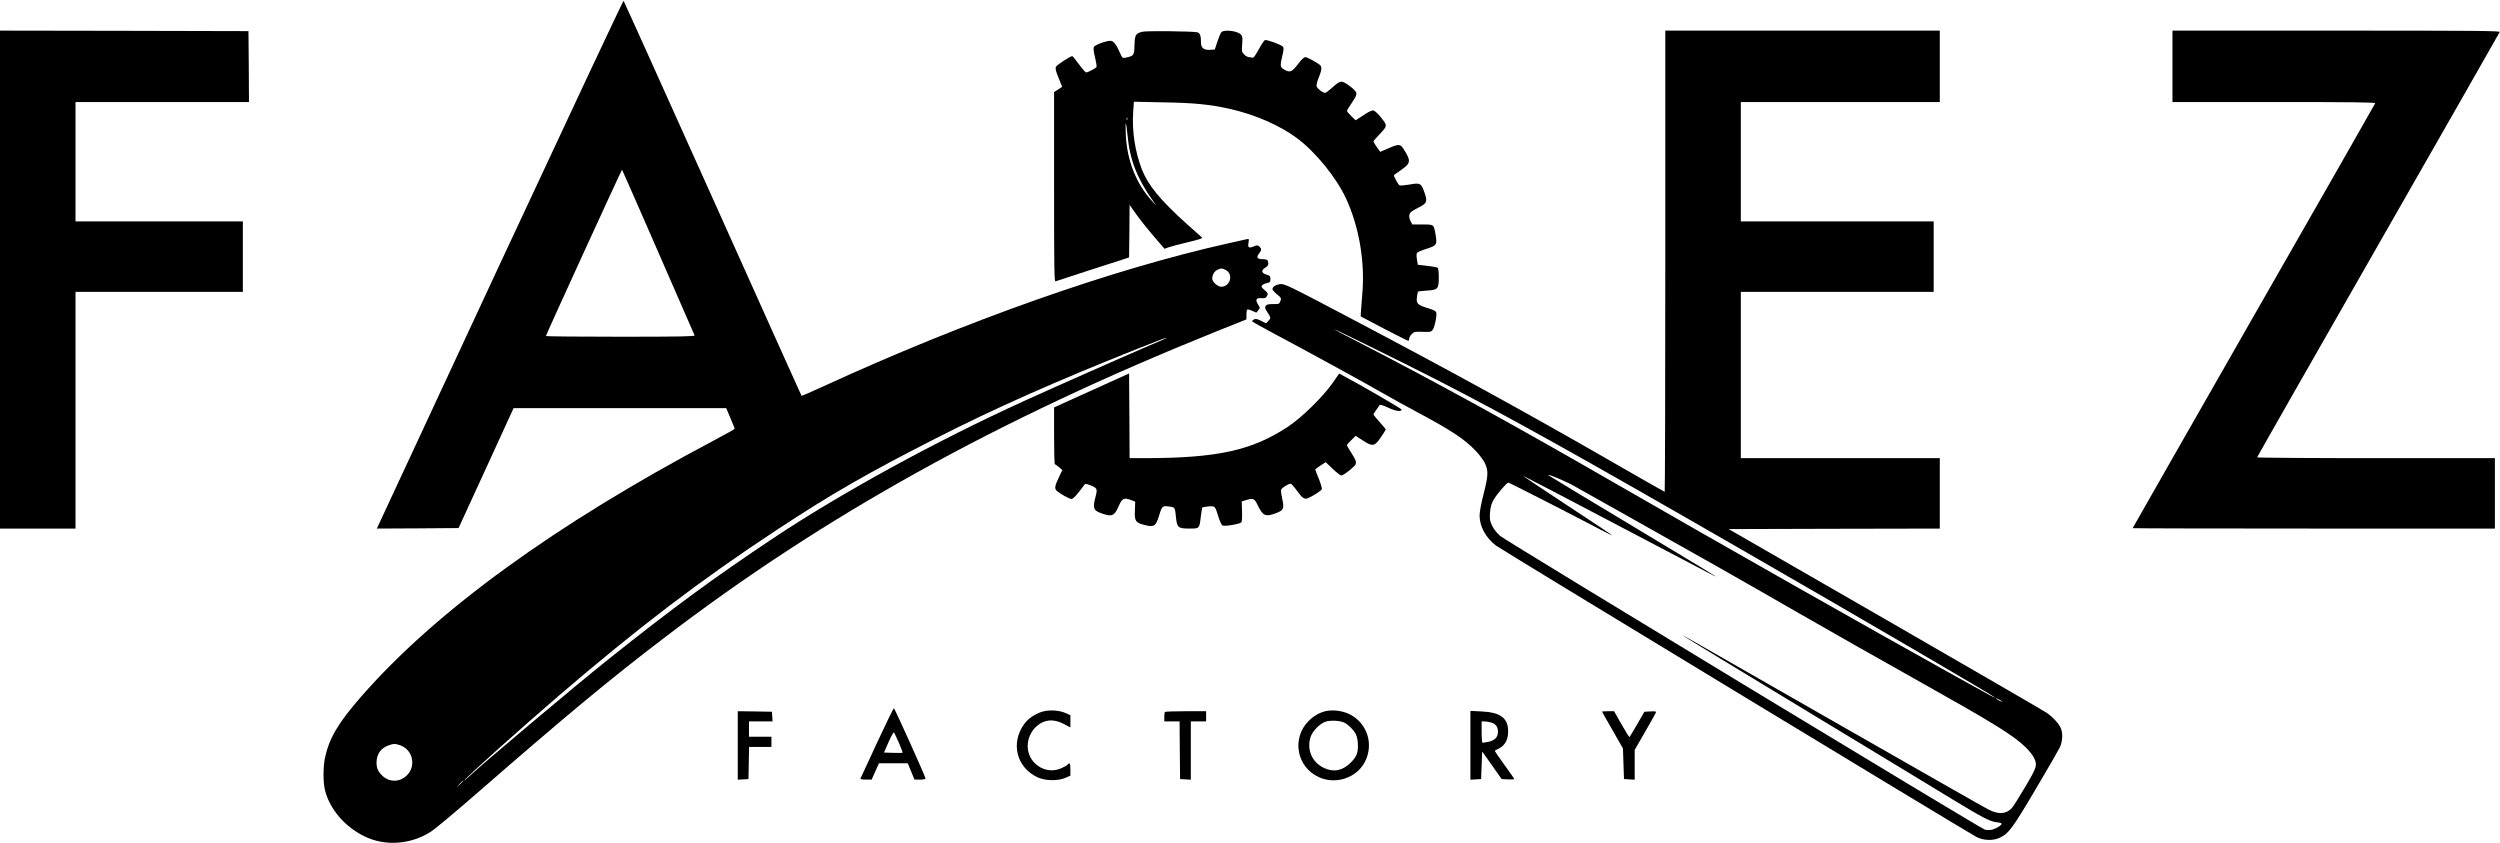
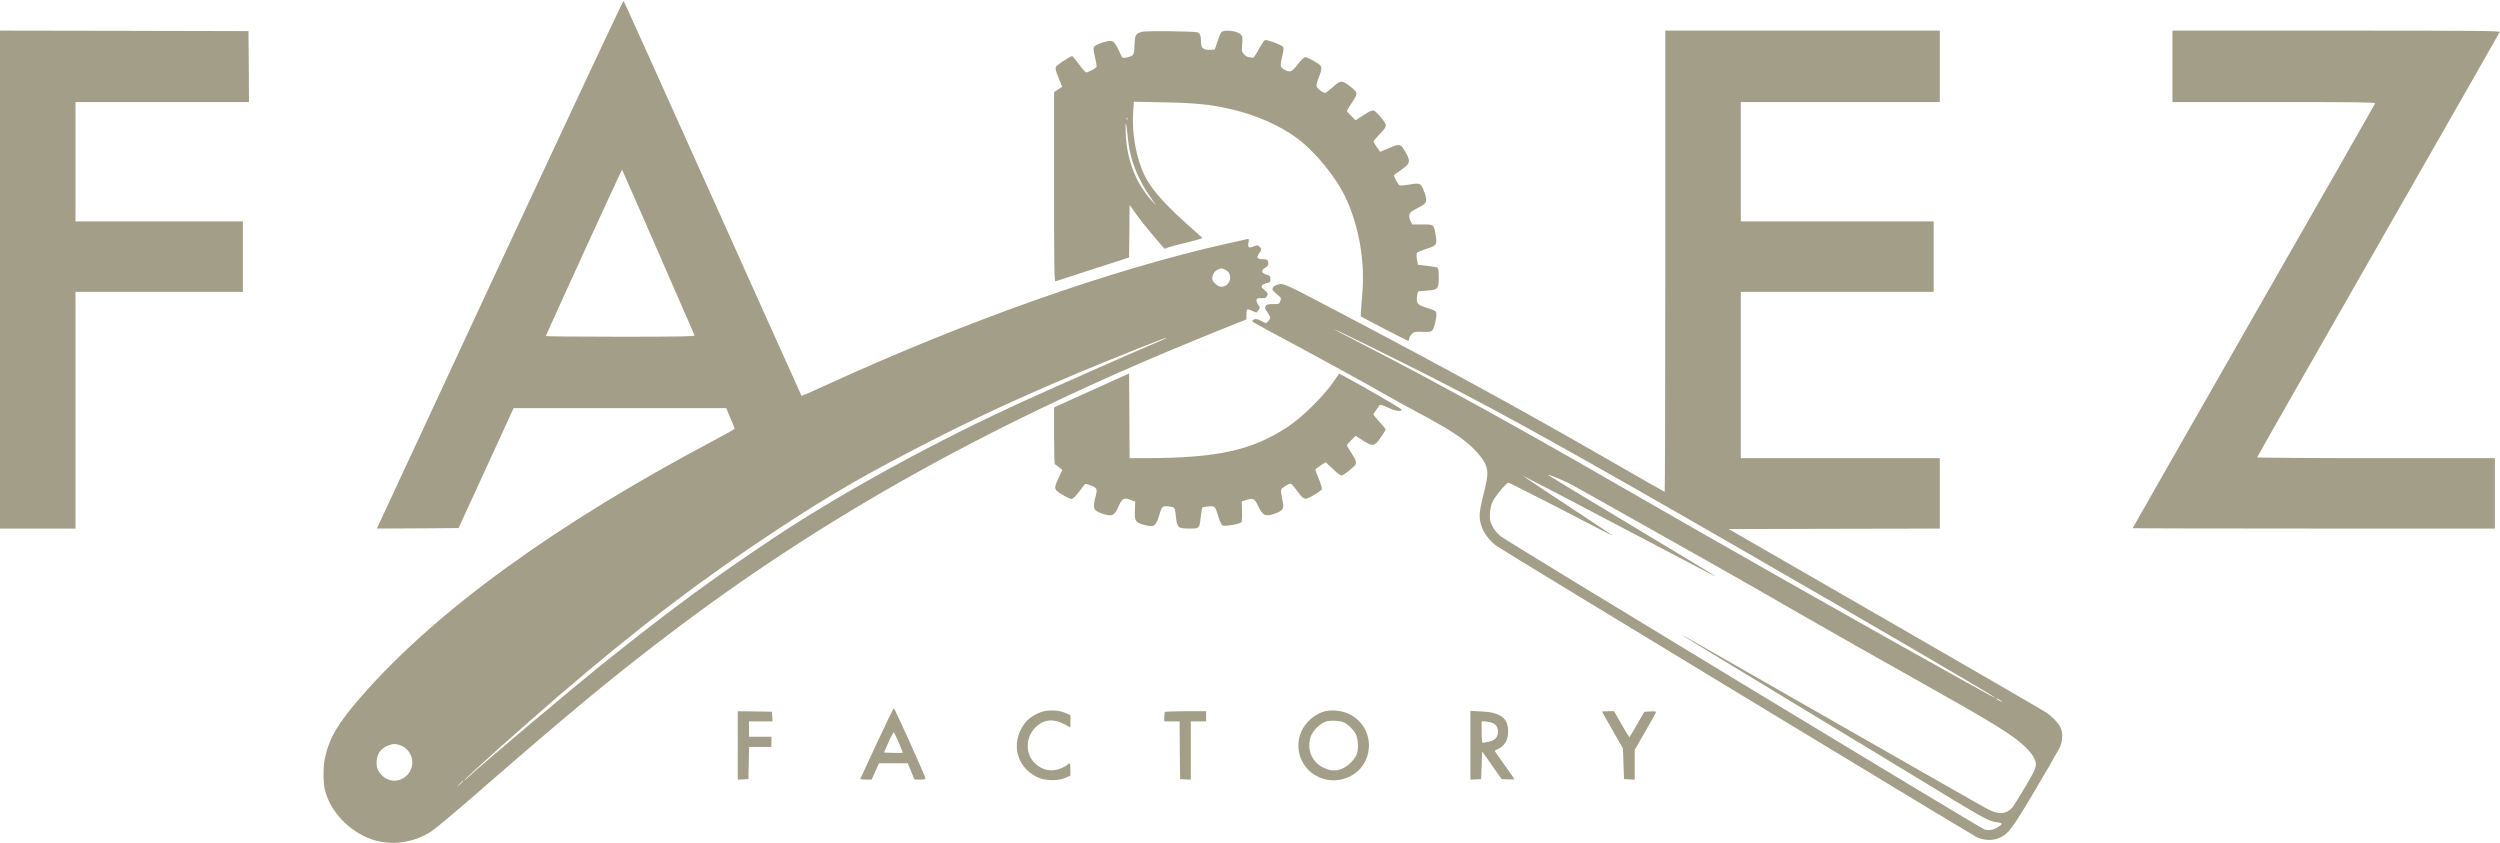
<svg xmlns="http://www.w3.org/2000/svg" version="1.0" width="2450pt" height="826pt" viewBox="0 0 2450 826" preserveAspectRatio="xMidYMid meet">
-   <g transform="translate(0,826) scale(0.1,-0.1)" fill="#000000" stroke="none">
+   <g transform="translate(0,826) scale(0.1,-0.1)" fill="#a39e87" stroke="none">
    <path d="M4898 5670 l-1205 -2590 400 2 401 3 270 588 269 587 1042 0 1042 0 41 -97 c23 -54 42 -101 42 -105 0 -3 -93 -56 -207 -116 -1551 -821 -2721 -1670 -3452 -2507 -229 -262 -315 -409 -357 -605 -18 -86 -18 -241 1 -315 47 -184 191 -354 382 -449 204 -102 458 -84 658 45 39 25 248 200 465 389 861 750 1284 1101 1815 1506 1566 1198 3264 2140 5415 3006 l295 118 0 44 c0 24 3 47 7 52 4 4 26 -1 49 -12 l41 -18 19 23 c19 23 19 24 -2 57 -29 48 -20 66 33 62 37 -2 44 1 55 22 12 23 10 27 -24 57 -31 27 -35 34 -24 47 7 8 28 18 47 22 30 6 34 10 34 39 0 29 -4 33 -40 44 -49 15 -53 42 -10 68 29 17 36 36 24 67 -4 11 -19 16 -50 16 -54 0 -65 18 -35 56 26 33 26 46 3 68 -17 15 -22 15 -56 1 -48 -20 -59 -12 -51 36 7 38 6 40 -17 35 -12 -3 -95 -22 -183 -41 -1144 -256 -2573 -761 -3968 -1402 -114 -53 -210 -94 -212 -92 -2 3 -394 873 -870 1934 -477 1062 -870 1933 -874 1937 -4 4 -549 -1158 -1213 -2582z m1553 119 c193 -442 353 -810 356 -816 4 -10 -145 -13 -726 -13 -402 0 -731 3 -731 7 0 12 743 1634 746 1630 2 -2 162 -365 355 -808z m5560 -174 c79 -41 47 -165 -43 -165 -35 0 -88 48 -88 79 0 36 19 70 47 85 36 19 47 19 84 1z m-582 -669 c-2 -2 -80 -37 -174 -76 -190 -81 -946 -415 -1215 -538 -866 -394 -1791 -900 -2460 -1345 -589 -393 -982 -681 -1615 -1186 -322 -256 -1246 -1034 -1378 -1159 -20 -20 -37 -33 -37 -30 0 14 556 512 925 829 782 671 1394 1137 2145 1631 532 350 876 548 1545 889 592 301 1172 559 2000 888 230 92 276 108 264 97z m-7506 -3990 c125 -45 158 -207 61 -298 -70 -65 -169 -65 -237 0 -41 39 -57 74 -57 127 0 83 41 143 117 170 48 18 68 18 116 1z m617 -349 c0 -2 -15 -16 -32 -33 l-33 -29 29 33 c28 30 36 37 36 29z" />
    <path d="M0 5520 l0 -2440 370 0 370 0 0 1160 0 1160 820 0 820 0 0 345 0 345 -820 0 -820 0 0 585 0 585 850 0 850 0 -2 348 -3 347 -1217 3 -1218 2 0 -2440z" />
    <path d="M11196 7949 c-67 -16 -75 -30 -78 -133 -3 -100 -6 -104 -86 -121 -31 -6 -33 -5 -54 42 -39 90 -66 123 -96 123 -43 0 -151 -40 -162 -60 -6 -12 -3 -44 11 -101 11 -45 18 -88 15 -95 -5 -12 -84 -54 -103 -54 -5 0 -37 36 -69 80 -32 44 -62 80 -66 80 -19 0 -151 -86 -160 -105 -7 -17 -2 -40 26 -108 l35 -88 -40 -26 -39 -26 0 -929 c0 -807 2 -929 14 -925 16 6 576 188 666 216 l55 18 3 257 2 258 56 -79 c61 -84 98 -131 212 -265 l74 -86 42 15 c22 8 103 29 179 47 127 31 157 41 146 49 -2 2 -68 60 -146 130 -263 237 -382 381 -443 538 -67 173 -97 375 -85 557 l7 105 287 -6 c305 -5 453 -20 649 -63 247 -55 496 -163 664 -289 184 -138 383 -384 479 -590 129 -279 188 -626 159 -942 -7 -82 -13 -163 -14 -181 l-1 -33 228 -120 c126 -65 233 -119 238 -119 5 0 9 9 9 20 0 12 11 32 25 46 23 23 31 25 106 22 73 -3 83 -1 99 19 20 25 44 144 35 172 -4 12 -30 26 -81 41 -100 29 -117 46 -108 108 3 26 8 50 10 53 2 4 40 8 84 11 112 7 120 15 120 129 0 59 -4 90 -12 96 -7 4 -53 12 -103 18 l-90 10 -9 52 c-6 36 -5 57 2 66 6 7 45 24 87 37 104 33 110 41 95 132 -19 112 -15 108 -130 108 l-99 0 -16 30 c-20 38 -19 73 3 92 9 9 45 30 79 47 77 38 84 57 53 144 -33 93 -41 97 -143 79 -47 -8 -92 -12 -101 -9 -12 5 -56 84 -56 101 0 1 32 24 70 50 97 67 100 88 25 206 -32 50 -47 51 -150 6 l-79 -34 -33 46 c-18 26 -33 51 -33 55 0 5 24 34 54 65 85 90 84 89 23 167 -28 36 -62 68 -75 72 -16 4 -43 -8 -100 -46 l-77 -50 -42 41 c-24 23 -43 46 -43 51 0 4 18 35 40 67 56 82 63 104 42 128 -39 43 -110 92 -136 92 -18 0 -45 -17 -86 -55 -33 -30 -66 -55 -73 -55 -25 0 -82 45 -85 67 -2 11 8 49 22 84 27 64 31 95 18 115 -12 19 -129 84 -150 84 -13 0 -39 -25 -73 -70 -60 -78 -79 -85 -138 -49 -37 22 -38 33 -10 151 10 44 10 60 1 71 -16 19 -158 71 -176 64 -7 -3 -35 -44 -61 -92 -34 -62 -51 -85 -62 -81 -8 3 -23 6 -34 6 -11 0 -32 12 -46 26 -24 25 -25 30 -20 99 6 61 4 77 -11 95 -30 37 -168 54 -193 24 -8 -9 -25 -51 -39 -93 l-25 -76 -43 -3 c-62 -5 -92 17 -92 67 0 72 -10 99 -39 105 -55 10 -497 15 -535 5z m-149 -861 c-3 -8 -6 -5 -6 6 -1 11 2 17 5 13 3 -3 4 -12 1 -19z m3 -155 c22 -240 94 -423 250 -643 l32 -45 -42 45 c-154 166 -245 397 -257 645 -3 66 -3 118 0 115 4 -3 11 -56 17 -117z" />
    <path d="M16320 5700 c0 -1243 -3 -2260 -6 -2260 -3 0 -263 148 -577 329 -802 461 -1552 872 -2532 1388 -593 312 -620 326 -666 318 -41 -7 -69 -27 -69 -50 0 -7 20 -29 44 -49 42 -34 44 -38 34 -66 -10 -29 -12 -30 -72 -30 -49 0 -64 -4 -73 -19 -9 -15 -6 -26 18 -62 35 -53 35 -56 8 -85 l-22 -23 -48 25 c-39 19 -54 22 -69 14 -11 -6 -20 -14 -20 -18 0 -4 93 -56 207 -117 324 -172 902 -488 1078 -590 88 -50 239 -134 335 -185 336 -179 468 -267 577 -384 33 -35 70 -85 83 -111 37 -77 36 -121 -9 -299 -25 -96 -41 -182 -41 -217 0 -109 60 -218 161 -296 52 -40 4599 -2797 4708 -2855 65 -35 162 -39 226 -9 88 40 125 89 351 471 119 201 227 388 240 415 27 58 32 137 10 189 -19 45 -80 111 -141 152 -27 19 -739 431 -1582 917 l-1532 882 1035 3 1034 2 0 345 0 345 -975 0 -975 0 0 815 0 815 945 0 945 0 0 345 0 345 -945 0 -945 0 0 585 0 585 975 0 975 0 0 350 0 350 -1345 0 -1345 0 0 -2260z m-2250 -1157 c685 -350 1375 -734 3065 -1708 1108 -638 2389 -1386 2410 -1407 14 -15 -1 -6 -385 207 -888 494 -2236 1258 -3325 1885 -1011 583 -1755 992 -2537 1395 -126 64 -228 118 -228 120 0 7 643 -310 1000 -492z m1355 -1045 c49 -28 311 -175 580 -326 672 -377 1001 -563 1625 -922 294 -169 798 -455 1120 -635 799 -448 979 -559 1105 -682 30 -30 65 -73 76 -96 38 -74 32 -94 -86 -292 -59 -99 -116 -191 -128 -203 -56 -61 -130 -66 -229 -16 -29 14 -710 402 -1513 861 -1636 936 -1483 849 -1470 836 6 -6 537 -329 1180 -718 644 -390 1295 -784 1448 -878 304 -184 367 -217 434 -225 24 -2 46 -8 48 -13 8 -12 -53 -51 -94 -60 -22 -5 -52 -5 -70 1 -45 13 -4686 2825 -4748 2877 -32 27 -62 64 -79 99 -23 48 -26 63 -22 127 4 55 12 86 33 125 31 56 130 172 147 172 10 0 588 -295 896 -457 67 -35 122 -62 122 -60 0 3 -198 135 -439 293 -242 159 -438 290 -437 292 2 1 419 -216 927 -484 508 -267 933 -491 944 -496 77 -39 -97 67 -805 492 -443 265 -809 487 -815 492 -24 23 167 -57 250 -104z m4195 -2114 c0 -2 -13 2 -30 11 -16 9 -30 18 -30 21 0 2 14 -2 30 -11 17 -9 30 -18 30 -21z" />
    <path d="M21290 7610 l0 -350 996 0 c793 0 995 -3 991 -12 -2 -7 -538 -946 -1191 -2086 -652 -1141 -1186 -2076 -1186 -2078 0 -2 799 -4 1775 -4 l1775 0 0 345 0 345 -1165 0 c-641 0 -1165 4 -1165 8 0 5 534 941 1186 2081 652 1140 1188 2079 1191 2087 4 12 -213 14 -1601 14 l-1606 0 0 -350z" />
    <path d="M10835 4496 c-126 -56 -292 -131 -367 -166 l-138 -63 0 -279 c0 -153 3 -278 8 -278 4 0 22 -13 40 -28 l33 -28 -35 -74 c-40 -83 -44 -110 -18 -132 35 -30 123 -78 142 -78 18 0 56 42 123 134 13 18 15 18 60 1 69 -26 74 -35 54 -110 -31 -117 -23 -139 67 -169 96 -32 117 -22 160 76 33 74 51 83 113 60 l48 -18 -3 -85 c-5 -105 6 -122 95 -144 94 -24 110 -13 143 95 28 93 32 96 106 85 49 -7 49 -8 59 -108 10 -97 22 -107 130 -107 100 0 99 -2 113 118 6 46 12 86 15 88 3 3 29 8 59 11 65 6 66 5 98 -100 13 -44 31 -82 41 -87 19 -11 167 14 184 31 6 6 9 50 7 108 l-3 97 39 12 c75 23 85 18 117 -48 51 -107 76 -118 180 -79 74 28 82 45 61 139 -9 40 -14 81 -11 91 6 18 72 59 94 59 6 0 34 -31 61 -69 52 -72 73 -87 106 -74 42 16 132 74 138 88 3 9 -10 54 -29 101 -19 46 -35 88 -35 92 0 4 23 22 51 40 l51 33 68 -65 c37 -36 76 -66 85 -66 16 0 84 49 127 93 27 26 22 50 -27 126 -25 38 -45 73 -45 78 0 5 19 28 43 50 l42 42 70 -45 c97 -63 116 -60 177 30 27 38 48 73 48 77 0 4 -27 37 -60 73 -33 37 -60 70 -60 74 0 5 12 24 26 43 14 19 29 40 33 47 5 9 26 4 85 -23 74 -35 125 -42 133 -20 2 8 -401 242 -572 332 l-41 22 -64 -92 c-94 -134 -299 -336 -434 -426 -354 -235 -690 -310 -1408 -311 l-148 0 -2 415 -3 415 -230 -104z" />
    <path d="M8594 979 c-87 -188 -160 -345 -162 -350 -2 -5 22 -9 53 -9 l57 0 36 80 36 80 141 0 141 0 33 -80 33 -80 54 0 c33 0 54 4 54 11 0 17 -303 689 -310 689 -4 0 -79 -154 -166 -341z m215 2 c22 -52 39 -96 37 -98 -2 -2 -44 -2 -93 -1 l-90 3 45 103 c25 56 49 99 53 95 3 -5 25 -50 48 -102z" />
    <path d="M10203 1282 c-71 -26 -127 -65 -164 -115 -138 -187 -78 -429 130 -525 75 -35 201 -37 274 -4 l47 21 0 61 c0 60 -8 72 -29 46 -6 -8 -35 -24 -63 -36 -92 -39 -190 -18 -262 56 -94 97 -84 260 22 356 75 68 166 76 266 24 l66 -35 0 60 0 60 -47 21 c-67 30 -173 34 -240 10z" />
    <path d="M12987 1290 c-59 -15 -115 -48 -162 -95 -169 -169 -119 -451 99 -551 164 -75 365 -10 449 144 94 174 28 386 -148 473 -71 35 -167 46 -238 29z m190 -113 c39 -21 89 -70 109 -110 22 -41 29 -133 14 -186 -8 -30 -27 -59 -63 -95 -80 -79 -168 -97 -262 -52 -119 56 -172 182 -130 307 19 55 87 125 141 145 48 18 148 13 191 -9z" />
    <path d="M7230 955 l0 -336 53 3 52 3 3 158 3 157 109 0 110 0 0 50 0 50 -110 0 -110 0 0 75 0 75 116 0 115 0 -3 48 -3 47 -167 3 -168 2 0 -335z" />
    <path d="M11417 1283 c-4 -3 -7 -26 -7 -50 l0 -43 75 0 75 0 2 -282 3 -283 53 -3 52 -3 0 285 0 286 75 0 75 0 0 50 0 50 -198 0 c-109 0 -202 -3 -205 -7z" />
    <path d="M14410 956 l0 -337 53 3 52 3 5 135 5 135 35 -48 c19 -27 62 -88 95 -135 l61 -87 62 -3 c34 -2 62 0 62 3 0 4 -43 65 -95 137 -52 72 -95 134 -95 138 0 4 13 13 29 20 65 26 101 88 101 171 0 132 -74 188 -262 197 l-108 5 0 -337z m202 224 c46 -13 68 -43 68 -91 0 -53 -30 -85 -91 -98 -27 -6 -54 -11 -59 -11 -6 0 -10 45 -10 105 l0 105 28 0 c15 0 44 -5 64 -10z" />
-     <path d="M15700 1286 c0 -2 46 -84 103 -182 l102 -179 5 -150 5 -150 53 -3 52 -3 0 146 0 146 99 172 c55 95 103 180 107 190 6 16 1 18 -52 15 l-59 -3 -70 -122 c-39 -67 -73 -124 -76 -127 -2 -3 -37 53 -78 125 l-73 129 -59 0 c-32 0 -59 -2 -59 -4z" />
+     <path d="M15700 1286 c0 -2 46 -84 103 -182 l102 -179 5 -150 5 -150 53 -3 52 -3 0 146 0 146 99 172 c55 95 103 180 107 190 6 16 1 18-52 15 l-59 -3 -70 -122 c-39 -67 -73 -124 -76 -127 -2 -3 -37 53 -78 125 l-73 129 -59 0 c-32 0 -59 -2 -59 -4z" />
  </g>
</svg>
